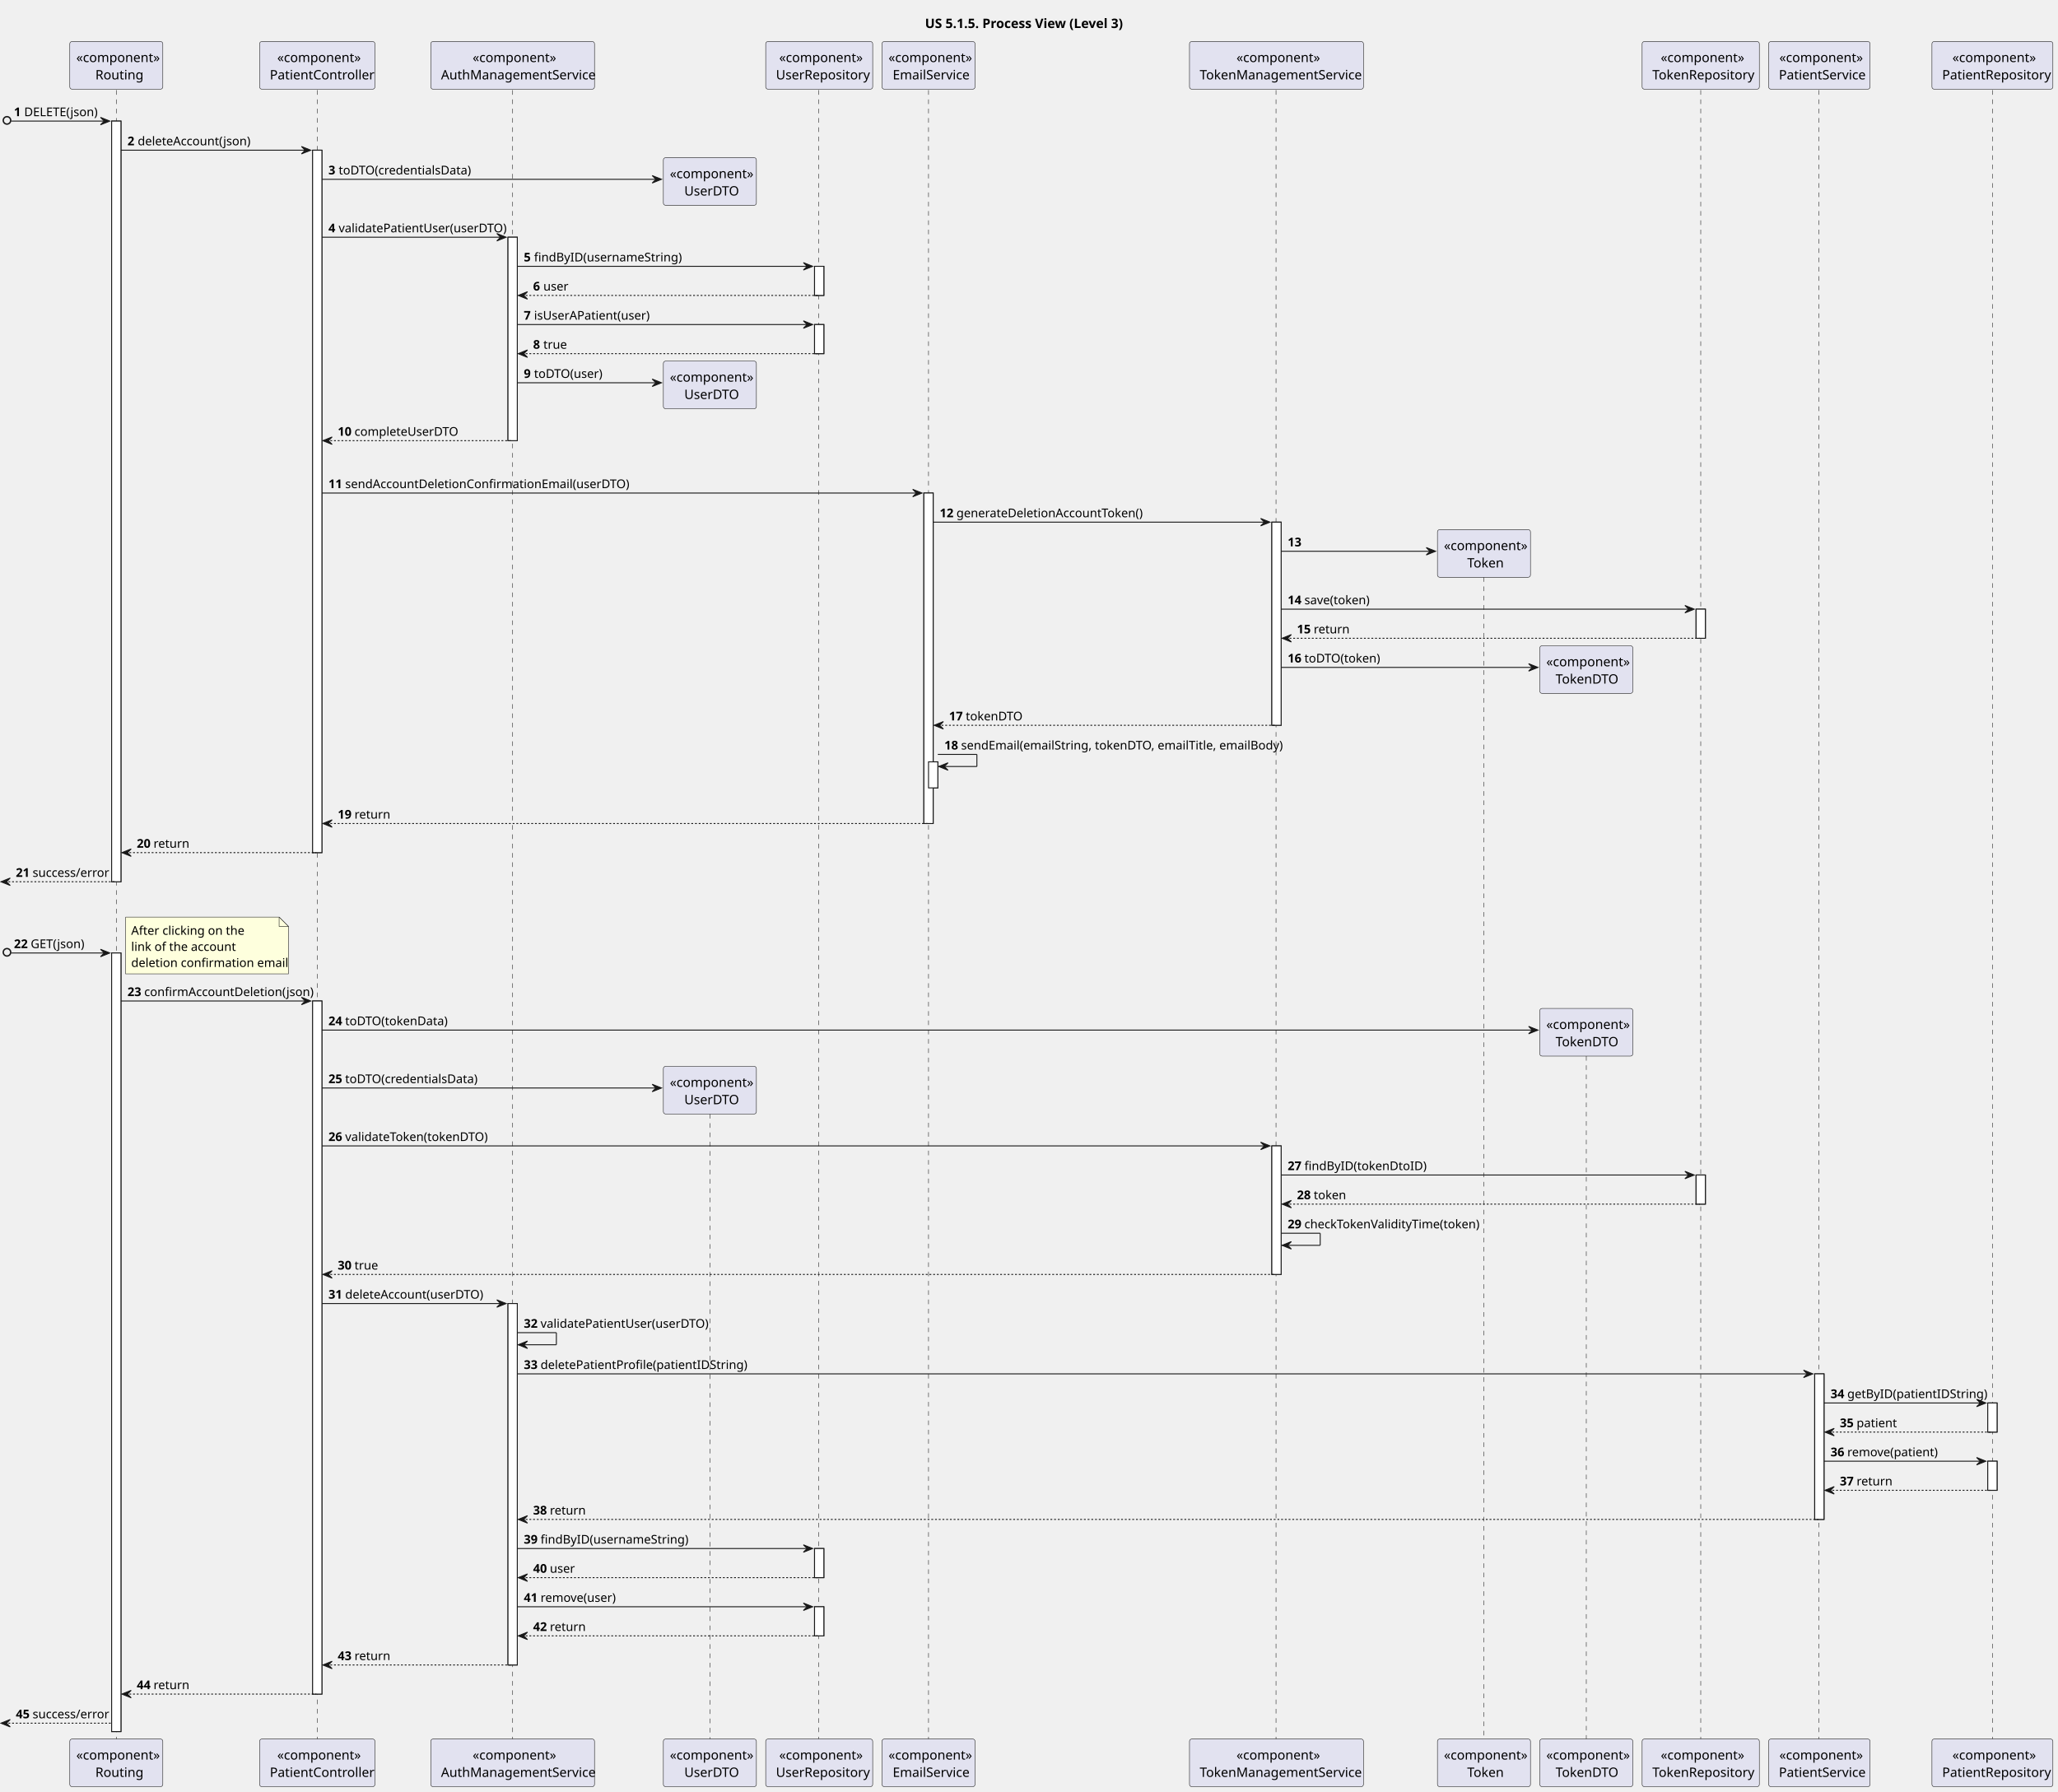
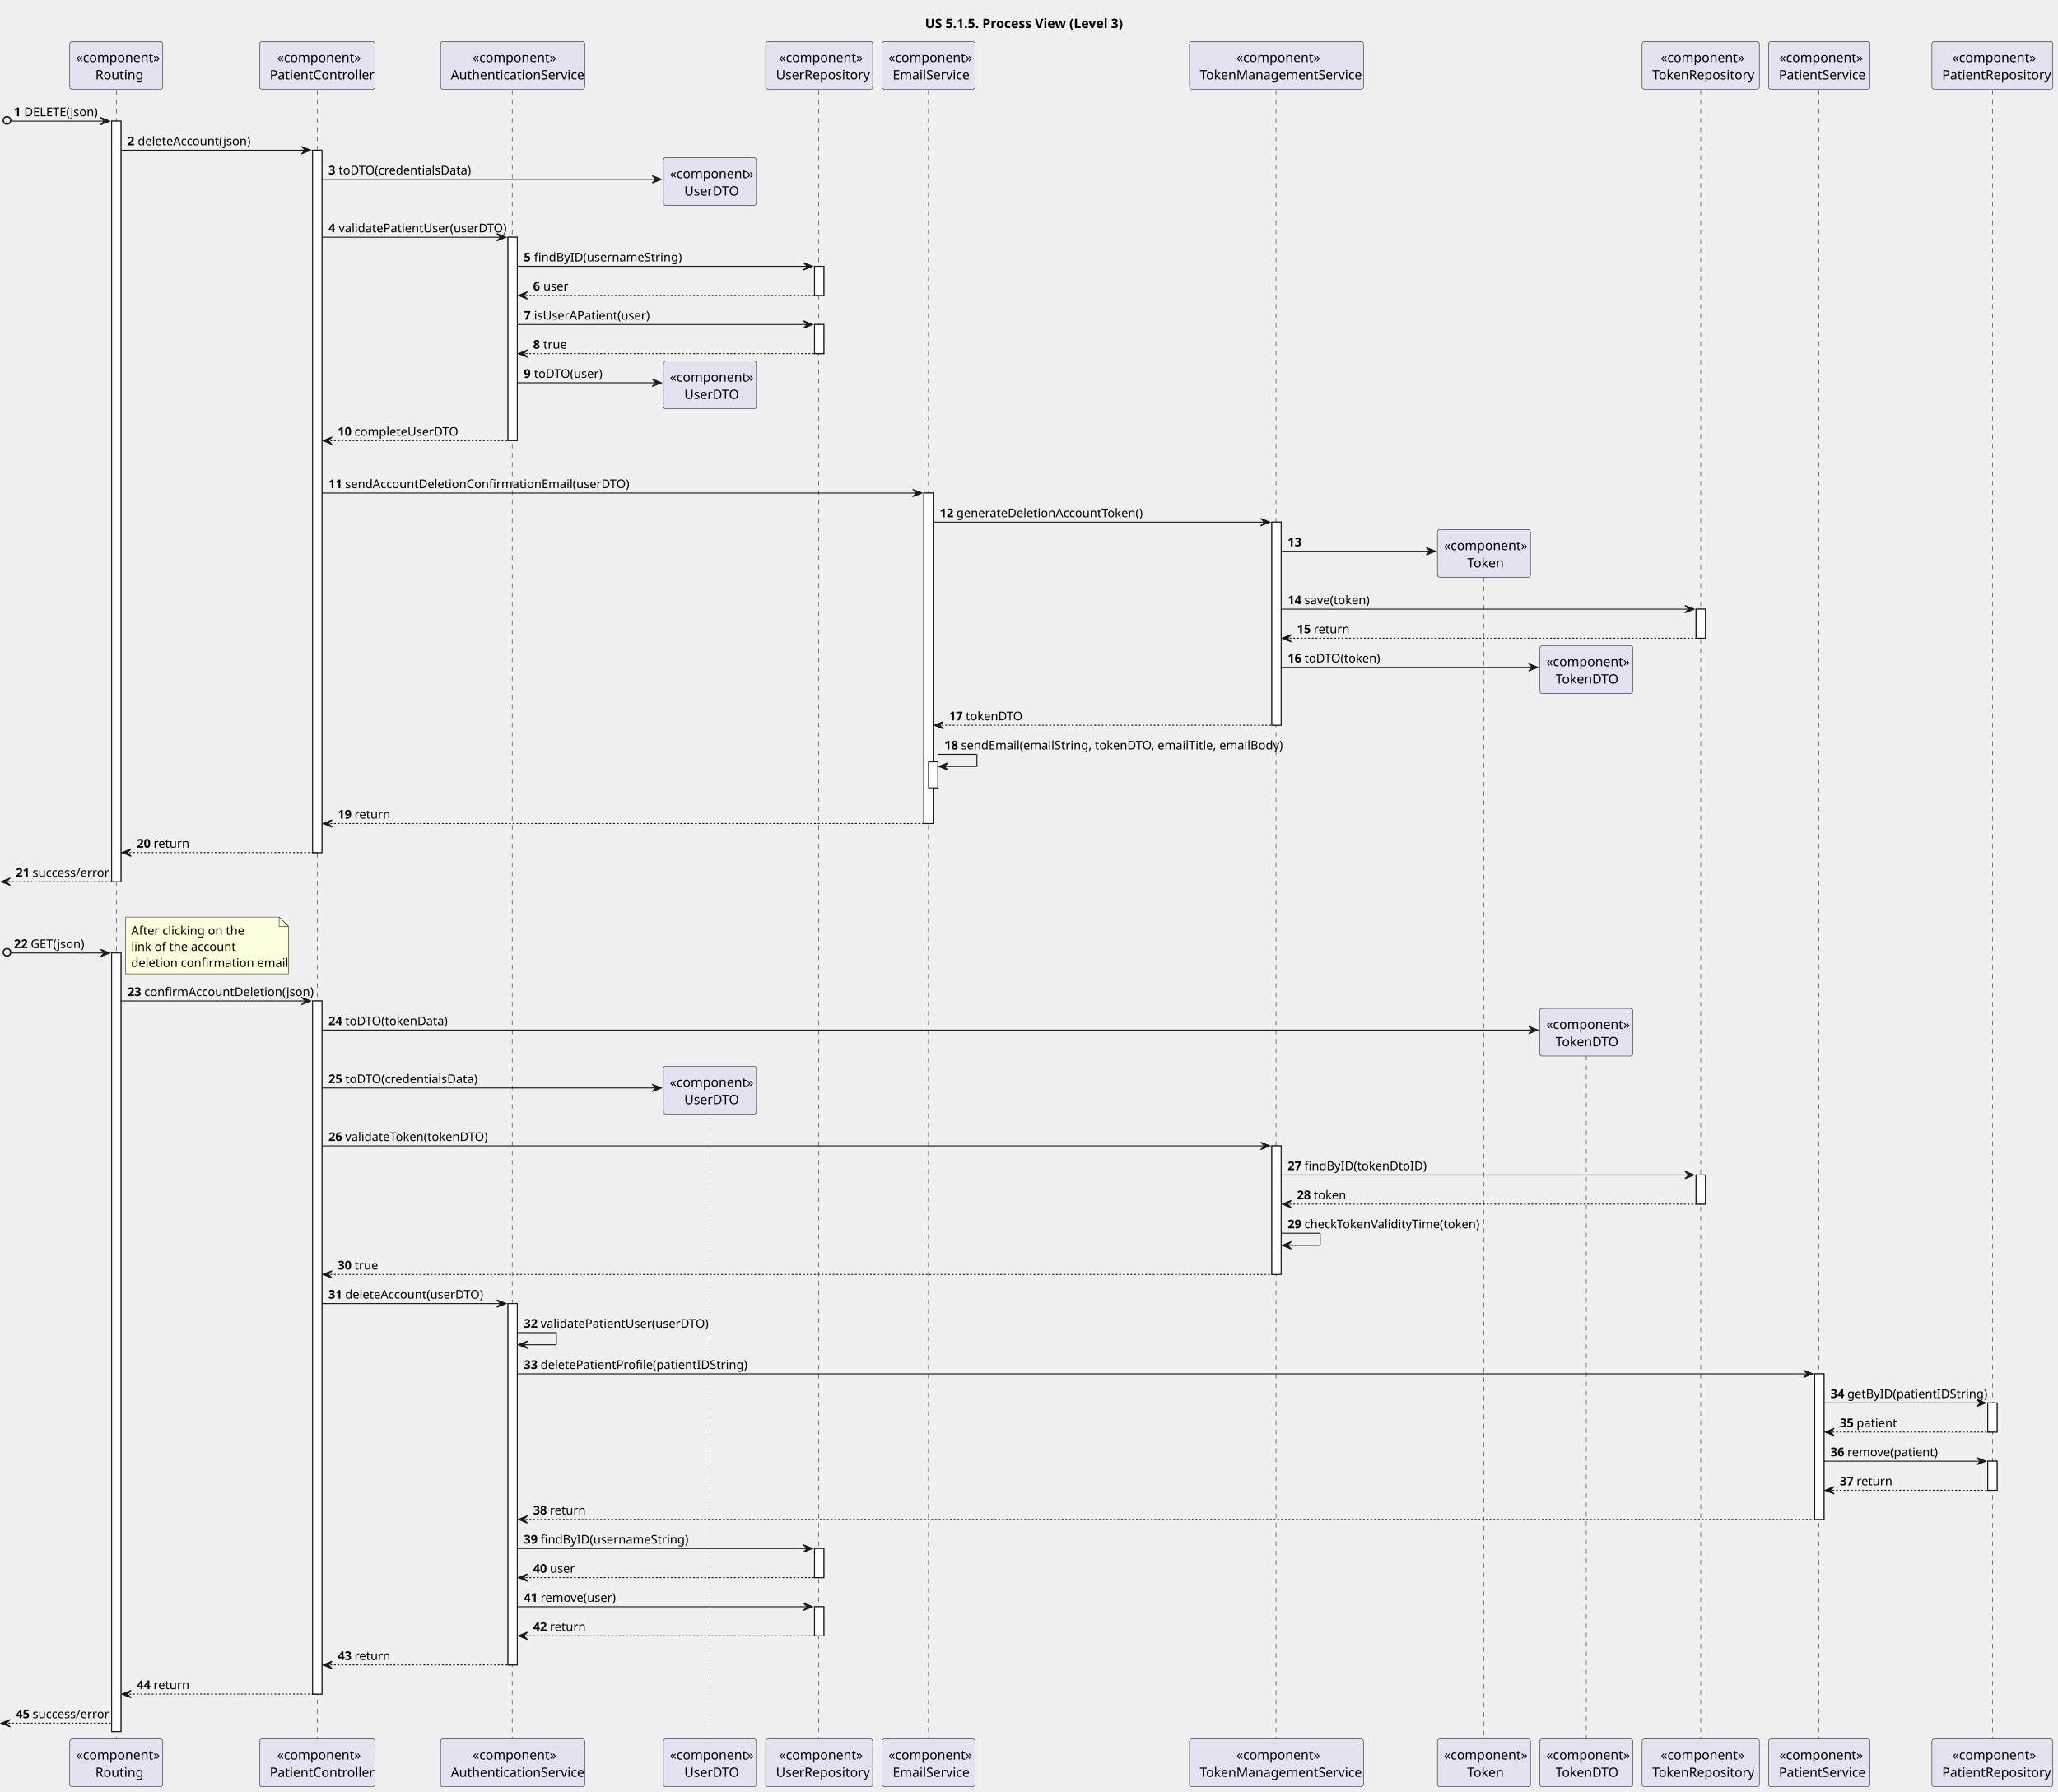
<svg xmlns="http://www.w3.org/2000/svg" contentStyleType="text/css" height="1926px" preserveAspectRatio="none" style="width:2212px;height:1926px;background:#FFFFFF;" version="1.1" viewBox="0 0 2212 1926" width="2212px" zoomAndPan="magnify">
  <defs />
  <g>
    <text fill="#000000" font-family="sans-serif" font-size="14" font-weight="bold" lengthAdjust="spacing" textLength="222" x="994.25" y="30.107">US 5.1.5. Process View (Level 3)</text>
    <rect fill="#FFFFFF" height="817.625" style="stroke:#181818;stroke-width:1.0;" width="10" x="120" y="130.154" />
    <rect fill="#FFFFFF" height="836.887" style="stroke:#181818;stroke-width:1.0;" width="10" x="120" y="1024.361" />
    <rect fill="#FFFFFF" height="755.043" style="stroke:#181818;stroke-width:1.0;" width="10" x="336" y="161.445" />
    <rect fill="#FFFFFF" height="745.014" style="stroke:#181818;stroke-width:1.0;" width="10" x="336" y="1075.943" />
    <rect fill="#FFFFFF" height="218.697" style="stroke:#181818;stroke-width:1.0;" width="10" x="546" y="254.978" />
    <rect fill="#FFFFFF" height="388.492" style="stroke:#181818;stroke-width:1.0;" width="10" x="546" y="1401.174" />
    <rect fill="#FFFFFF" height="31.291" style="stroke:#181818;stroke-width:1.0;" width="10" x="875.5" y="286.269" />
    <rect fill="#FFFFFF" height="31.291" style="stroke:#181818;stroke-width:1.0;" width="10" x="875.5" y="348.852" />
    <rect fill="#FFFFFF" height="31.291" style="stroke:#181818;stroke-width:1.0;" width="10" x="875.5" y="1664.502" />
    <rect fill="#FFFFFF" height="31.291" style="stroke:#181818;stroke-width:1.0;" width="10" x="875.5" y="1727.084" />
    <rect fill="#FFFFFF" height="355.231" style="stroke:#181818;stroke-width:1.0;" width="10" x="993" y="529.967" />
    <rect fill="#FFFFFF" height="28" style="stroke:#181818;stroke-width:1.0;" width="10" x="998" y="818.906" />
    <rect fill="#FFFFFF" height="218.357" style="stroke:#181818;stroke-width:1.0;" width="10" x="1367" y="561.258" />
    <rect fill="#FFFFFF" height="138.164" style="stroke:#181818;stroke-width:1.0;" width="10" x="1367" y="1231.719" />
    <rect fill="#FFFFFF" height="31.291" style="stroke:#181818;stroke-width:1.0;" width="10" x="1823" y="654.791" />
    <rect fill="#FFFFFF" height="31.291" style="stroke:#181818;stroke-width:1.0;" width="10" x="1823" y="1263.01" />
    <rect fill="#FFFFFF" height="156.455" style="stroke:#181818;stroke-width:1.0;" width="10" x="1950.5" y="1476.756" />
    <rect fill="#FFFFFF" height="31.291" style="stroke:#181818;stroke-width:1.0;" width="10" x="2136.5" y="1508.047" />
    <rect fill="#FFFFFF" height="31.291" style="stroke:#181818;stroke-width:1.0;" width="10" x="2136.5" y="1570.629" />
    <line style="stroke:#181818;stroke-width:0.5;stroke-dasharray:5.0,5.0;" x1="125" x2="125" y1="96.863" y2="1870.248" />
    <line style="stroke:#181818;stroke-width:0.5;stroke-dasharray:5.0,5.0;" x1="341" x2="341" y1="96.863" y2="1870.248" />
-     <line style="stroke:#181818;stroke-width:0.5;stroke-dasharray:5.0,5.0;" x1="551" x2="551" y1="96.863" y2="1870.248" />
+     <line style="stroke:#181818;stroke-width:0.5;stroke-dasharray:5.0,5.0;" x1="550.5" x2="550.5" y1="96.863" y2="1870.248" />
    <line style="stroke:#181818;stroke-width:0.5;stroke-dasharray:5.0,5.0;" x1="763" x2="763" y1="1187.307" y2="1870.248" />
    <line style="stroke:#181818;stroke-width:0.5;stroke-dasharray:5.0,5.0;" x1="880" x2="880" y1="96.863" y2="1870.248" />
    <line style="stroke:#181818;stroke-width:0.5;stroke-dasharray:5.0,5.0;" x1="998" x2="998" y1="96.863" y2="1870.248" />
    <line style="stroke:#181818;stroke-width:0.5;stroke-dasharray:5.0,5.0;" x1="1371.5" x2="1371.5" y1="96.863" y2="1870.248" />
    <line style="stroke:#181818;stroke-width:0.5;stroke-dasharray:5.0,5.0;" x1="1595" x2="1595" y1="610.379" y2="1870.248" />
    <line style="stroke:#181818;stroke-width:0.5;stroke-dasharray:5.0,5.0;" x1="1705" x2="1705" y1="1125.064" y2="1870.248" />
    <line style="stroke:#181818;stroke-width:0.5;stroke-dasharray:5.0,5.0;" x1="1828" x2="1828" y1="96.863" y2="1870.248" />
    <line style="stroke:#181818;stroke-width:0.5;stroke-dasharray:5.0,5.0;" x1="1955" x2="1955" y1="96.863" y2="1870.248" />
    <line style="stroke:#181818;stroke-width:0.5;stroke-dasharray:5.0,5.0;" x1="2141.5" x2="2141.5" y1="96.863" y2="1870.248" />
    <rect fill="#E2E2F0" height="51.242" rx="2.5" ry="2.5" style="stroke:#181818;stroke-width:0.5;" width="100" x="75" y="44.621" />
    <text fill="#000000" font-family="sans-serif" font-size="14" lengthAdjust="spacing" textLength="86" x="82" y="66.728">«component»</text>
    <text fill="#000000" font-family="sans-serif" font-size="14" lengthAdjust="spacing" textLength="49" x="102.5" y="85.35">Routing</text>
    <rect fill="#E2E2F0" height="51.242" rx="2.5" ry="2.5" style="stroke:#181818;stroke-width:0.5;" width="100" x="75" y="1869.248" />
    <text fill="#000000" font-family="sans-serif" font-size="14" lengthAdjust="spacing" textLength="86" x="82" y="1891.355">«component»</text>
    <text fill="#000000" font-family="sans-serif" font-size="14" lengthAdjust="spacing" textLength="49" x="102.5" y="1909.977">Routing</text>
    <rect fill="#E2E2F0" height="51.242" rx="2.5" ry="2.5" style="stroke:#181818;stroke-width:0.5;" width="124" x="279" y="44.621" />
    <text fill="#000000" font-family="sans-serif" font-size="14" lengthAdjust="spacing" textLength="86" x="298" y="66.728">«component»</text>
    <text fill="#000000" font-family="sans-serif" font-size="14" lengthAdjust="spacing" textLength="106" x="290" y="85.35">PatientController</text>
    <rect fill="#E2E2F0" height="51.242" rx="2.5" ry="2.5" style="stroke:#181818;stroke-width:0.5;" width="124" x="279" y="1869.248" />
    <text fill="#000000" font-family="sans-serif" font-size="14" lengthAdjust="spacing" textLength="86" x="298" y="1891.355">«component»</text>
    <text fill="#000000" font-family="sans-serif" font-size="14" lengthAdjust="spacing" textLength="106" x="290" y="1909.977">PatientController</text>
-     <rect fill="#E2E2F0" height="51.242" rx="2.5" ry="2.5" style="stroke:#181818;stroke-width:0.5;" width="176" x="463" y="44.621" />
+     <rect fill="#E2E2F0" height="51.242" rx="2.5" ry="2.5" style="stroke:#181818;stroke-width:0.5;" width="155" x="473.5" y="44.621" />
    <text fill="#000000" font-family="sans-serif" font-size="14" lengthAdjust="spacing" textLength="86" x="508" y="66.728">«component»</text>
-     <text fill="#000000" font-family="sans-serif" font-size="14" lengthAdjust="spacing" textLength="158" x="474" y="85.35">AuthManagementService</text>
-     <rect fill="#E2E2F0" height="51.242" rx="2.5" ry="2.5" style="stroke:#181818;stroke-width:0.5;" width="176" x="463" y="1869.248" />
+     <text fill="#000000" font-family="sans-serif" font-size="14" lengthAdjust="spacing" textLength="137" x="484.5" y="85.35">AuthenticationService</text>
+     <rect fill="#E2E2F0" height="51.242" rx="2.5" ry="2.5" style="stroke:#181818;stroke-width:0.5;" width="155" x="473.5" y="1869.248" />
    <text fill="#000000" font-family="sans-serif" font-size="14" lengthAdjust="spacing" textLength="86" x="508" y="1891.355">«component»</text>
-     <text fill="#000000" font-family="sans-serif" font-size="14" lengthAdjust="spacing" textLength="158" x="474" y="1909.977">AuthManagementService</text>
+     <text fill="#000000" font-family="sans-serif" font-size="14" lengthAdjust="spacing" textLength="137" x="484.5" y="1909.977">AuthenticationService</text>
    <rect fill="#E2E2F0" height="51.242" rx="2.5" ry="2.5" style="stroke:#181818;stroke-width:0.5;" width="100" x="713" y="1869.248" />
    <text fill="#000000" font-family="sans-serif" font-size="14" lengthAdjust="spacing" textLength="86" x="720" y="1891.355">«component»</text>
    <text fill="#000000" font-family="sans-serif" font-size="14" lengthAdjust="spacing" textLength="59" x="735.5" y="1909.977">UserDTO</text>
    <rect fill="#E2E2F0" height="51.242" rx="2.5" ry="2.5" style="stroke:#181818;stroke-width:0.5;" width="115" x="823" y="44.621" />
    <text fill="#000000" font-family="sans-serif" font-size="14" lengthAdjust="spacing" textLength="86" x="837.5" y="66.728">«component»</text>
    <text fill="#000000" font-family="sans-serif" font-size="14" lengthAdjust="spacing" textLength="97" x="834" y="85.35">UserRepository</text>
    <rect fill="#E2E2F0" height="51.242" rx="2.5" ry="2.5" style="stroke:#181818;stroke-width:0.5;" width="115" x="823" y="1869.248" />
    <text fill="#000000" font-family="sans-serif" font-size="14" lengthAdjust="spacing" textLength="86" x="837.5" y="1891.355">«component»</text>
    <text fill="#000000" font-family="sans-serif" font-size="14" lengthAdjust="spacing" textLength="97" x="834" y="1909.977">UserRepository</text>
    <rect fill="#E2E2F0" height="51.242" rx="2.5" ry="2.5" style="stroke:#181818;stroke-width:0.5;" width="100" x="948" y="44.621" />
    <text fill="#000000" font-family="sans-serif" font-size="14" lengthAdjust="spacing" textLength="86" x="955" y="66.728">«component»</text>
    <text fill="#000000" font-family="sans-serif" font-size="14" lengthAdjust="spacing" textLength="81" x="959.5" y="85.35">EmailService</text>
    <rect fill="#E2E2F0" height="51.242" rx="2.5" ry="2.5" style="stroke:#181818;stroke-width:0.5;" width="100" x="948" y="1869.248" />
    <text fill="#000000" font-family="sans-serif" font-size="14" lengthAdjust="spacing" textLength="86" x="955" y="1891.355">«component»</text>
    <text fill="#000000" font-family="sans-serif" font-size="14" lengthAdjust="spacing" textLength="81" x="959.5" y="1909.977">EmailService</text>
    <rect fill="#E2E2F0" height="51.242" rx="2.5" ry="2.5" style="stroke:#181818;stroke-width:0.5;" width="187" x="1278.5" y="44.621" />
    <text fill="#000000" font-family="sans-serif" font-size="14" lengthAdjust="spacing" textLength="86" x="1329" y="66.728">«component»</text>
    <text fill="#000000" font-family="sans-serif" font-size="14" lengthAdjust="spacing" textLength="169" x="1289.5" y="85.35">TokenManagementService</text>
    <rect fill="#E2E2F0" height="51.242" rx="2.5" ry="2.5" style="stroke:#181818;stroke-width:0.5;" width="187" x="1278.5" y="1869.248" />
    <text fill="#000000" font-family="sans-serif" font-size="14" lengthAdjust="spacing" textLength="86" x="1329" y="1891.355">«component»</text>
    <text fill="#000000" font-family="sans-serif" font-size="14" lengthAdjust="spacing" textLength="169" x="1289.5" y="1909.977">TokenManagementService</text>
    <rect fill="#E2E2F0" height="51.242" rx="2.5" ry="2.5" style="stroke:#181818;stroke-width:0.5;" width="100" x="1545" y="1869.248" />
    <text fill="#000000" font-family="sans-serif" font-size="14" lengthAdjust="spacing" textLength="86" x="1552" y="1891.355">«component»</text>
    <text fill="#000000" font-family="sans-serif" font-size="14" lengthAdjust="spacing" textLength="40" x="1577" y="1909.977">Token</text>
    <rect fill="#E2E2F0" height="51.242" rx="2.5" ry="2.5" style="stroke:#181818;stroke-width:0.5;" width="100" x="1655" y="1869.248" />
    <text fill="#000000" font-family="sans-serif" font-size="14" lengthAdjust="spacing" textLength="86" x="1662" y="1891.355">«component»</text>
    <text fill="#000000" font-family="sans-serif" font-size="14" lengthAdjust="spacing" textLength="70" x="1672" y="1909.977">TokenDTO</text>
    <rect fill="#E2E2F0" height="51.242" rx="2.5" ry="2.5" style="stroke:#181818;stroke-width:0.5;" width="126" x="1765" y="44.621" />
    <text fill="#000000" font-family="sans-serif" font-size="14" lengthAdjust="spacing" textLength="86" x="1785" y="66.728">«component»</text>
    <text fill="#000000" font-family="sans-serif" font-size="14" lengthAdjust="spacing" textLength="108" x="1776" y="85.35">TokenRepository</text>
    <rect fill="#E2E2F0" height="51.242" rx="2.5" ry="2.5" style="stroke:#181818;stroke-width:0.5;" width="126" x="1765" y="1869.248" />
    <text fill="#000000" font-family="sans-serif" font-size="14" lengthAdjust="spacing" textLength="86" x="1785" y="1891.355">«component»</text>
    <text fill="#000000" font-family="sans-serif" font-size="14" lengthAdjust="spacing" textLength="108" x="1776" y="1909.977">TokenRepository</text>
    <rect fill="#E2E2F0" height="51.242" rx="2.5" ry="2.5" style="stroke:#181818;stroke-width:0.5;" width="109" x="1901" y="44.621" />
    <text fill="#000000" font-family="sans-serif" font-size="14" lengthAdjust="spacing" textLength="86" x="1912.5" y="66.728">«component»</text>
    <text fill="#000000" font-family="sans-serif" font-size="14" lengthAdjust="spacing" textLength="91" x="1912" y="85.35">PatientService</text>
    <rect fill="#E2E2F0" height="51.242" rx="2.5" ry="2.5" style="stroke:#181818;stroke-width:0.5;" width="109" x="1901" y="1869.248" />
    <text fill="#000000" font-family="sans-serif" font-size="14" lengthAdjust="spacing" textLength="86" x="1912.5" y="1891.355">«component»</text>
    <text fill="#000000" font-family="sans-serif" font-size="14" lengthAdjust="spacing" textLength="91" x="1912" y="1909.977">PatientService</text>
    <rect fill="#E2E2F0" height="51.242" rx="2.5" ry="2.5" style="stroke:#181818;stroke-width:0.5;" width="130" x="2076.5" y="44.621" />
    <text fill="#000000" font-family="sans-serif" font-size="14" lengthAdjust="spacing" textLength="86" x="2098.5" y="66.728">«component»</text>
    <text fill="#000000" font-family="sans-serif" font-size="14" lengthAdjust="spacing" textLength="112" x="2087.5" y="85.35">PatientRepository</text>
    <rect fill="#E2E2F0" height="51.242" rx="2.5" ry="2.5" style="stroke:#181818;stroke-width:0.5;" width="130" x="2076.5" y="1869.248" />
    <text fill="#000000" font-family="sans-serif" font-size="14" lengthAdjust="spacing" textLength="86" x="2098.5" y="1891.355">«component»</text>
    <text fill="#000000" font-family="sans-serif" font-size="14" lengthAdjust="spacing" textLength="112" x="2087.5" y="1909.977">PatientRepository</text>
    <rect fill="#FFFFFF" height="817.625" style="stroke:#181818;stroke-width:1.0;" width="10" x="120" y="130.154" />
    <rect fill="#FFFFFF" height="836.887" style="stroke:#181818;stroke-width:1.0;" width="10" x="120" y="1024.361" />
    <rect fill="#FFFFFF" height="755.043" style="stroke:#181818;stroke-width:1.0;" width="10" x="336" y="161.445" />
    <rect fill="#FFFFFF" height="745.014" style="stroke:#181818;stroke-width:1.0;" width="10" x="336" y="1075.943" />
    <rect fill="#FFFFFF" height="218.697" style="stroke:#181818;stroke-width:1.0;" width="10" x="546" y="254.978" />
    <rect fill="#FFFFFF" height="388.492" style="stroke:#181818;stroke-width:1.0;" width="10" x="546" y="1401.174" />
    <rect fill="#FFFFFF" height="31.291" style="stroke:#181818;stroke-width:1.0;" width="10" x="875.5" y="286.269" />
    <rect fill="#FFFFFF" height="31.291" style="stroke:#181818;stroke-width:1.0;" width="10" x="875.5" y="348.852" />
    <rect fill="#FFFFFF" height="31.291" style="stroke:#181818;stroke-width:1.0;" width="10" x="875.5" y="1664.502" />
    <rect fill="#FFFFFF" height="31.291" style="stroke:#181818;stroke-width:1.0;" width="10" x="875.5" y="1727.084" />
    <rect fill="#FFFFFF" height="355.231" style="stroke:#181818;stroke-width:1.0;" width="10" x="993" y="529.967" />
    <rect fill="#FFFFFF" height="28" style="stroke:#181818;stroke-width:1.0;" width="10" x="998" y="818.906" />
    <rect fill="#FFFFFF" height="218.357" style="stroke:#181818;stroke-width:1.0;" width="10" x="1367" y="561.258" />
    <rect fill="#FFFFFF" height="138.164" style="stroke:#181818;stroke-width:1.0;" width="10" x="1367" y="1231.719" />
    <rect fill="#FFFFFF" height="31.291" style="stroke:#181818;stroke-width:1.0;" width="10" x="1823" y="654.791" />
    <rect fill="#FFFFFF" height="31.291" style="stroke:#181818;stroke-width:1.0;" width="10" x="1823" y="1263.01" />
    <rect fill="#FFFFFF" height="156.455" style="stroke:#181818;stroke-width:1.0;" width="10" x="1950.5" y="1476.756" />
    <rect fill="#FFFFFF" height="31.291" style="stroke:#181818;stroke-width:1.0;" width="10" x="2136.5" y="1508.047" />
    <rect fill="#FFFFFF" height="31.291" style="stroke:#181818;stroke-width:1.0;" width="10" x="2136.5" y="1570.629" />
    <ellipse cx="7.5" cy="129.404" fill="none" rx="4" ry="4" style="stroke:#181818;stroke-width:1.5;" />
    <polygon fill="#181818" points="108,126.154,118,130.154,108,134.154,112,130.154" style="stroke:#181818;stroke-width:1.0;" />
    <line style="stroke:#181818;stroke-width:1.0;" x1="12" x2="114" y1="130.154" y2="130.154" />
    <text fill="#000000" font-family="sans-serif" font-size="13" font-weight="bold" lengthAdjust="spacing" textLength="7" x="15" y="124.892">1</text>
    <text fill="#000000" font-family="sans-serif" font-size="13" lengthAdjust="spacing" textLength="82" x="26" y="124.892">DELETE(json)</text>
    <polygon fill="#181818" points="324,157.445,334,161.445,324,165.445,328,161.445" style="stroke:#181818;stroke-width:1.0;" />
    <line style="stroke:#181818;stroke-width:1.0;" x1="130" x2="330" y1="161.445" y2="161.445" />
    <text fill="#000000" font-family="sans-serif" font-size="13" font-weight="bold" lengthAdjust="spacing" textLength="7" x="137" y="156.183">2</text>
    <text fill="#000000" font-family="sans-serif" font-size="13" lengthAdjust="spacing" textLength="115" x="148" y="156.183">deleteAccount(json)</text>
    <polygon fill="#181818" points="701,188.736,711,192.736,701,196.736,705,192.736" style="stroke:#181818;stroke-width:1.0;" />
    <line style="stroke:#181818;stroke-width:1.0;" x1="346" x2="707" y1="192.736" y2="192.736" />
    <text fill="#000000" font-family="sans-serif" font-size="13" font-weight="bold" lengthAdjust="spacing" textLength="7" x="353" y="187.474">3</text>
    <text fill="#000000" font-family="sans-serif" font-size="13" lengthAdjust="spacing" textLength="135" x="364" y="187.474">toDTO(credentialsData)</text>
    <rect fill="#E2E2F0" height="51.242" rx="2.5" ry="2.5" style="stroke:#181818;stroke-width:0.5;" width="100" x="713" y="169.445" />
    <text fill="#000000" font-family="sans-serif" font-size="14" lengthAdjust="spacing" textLength="86" x="720" y="191.553">«component»</text>
    <text fill="#000000" font-family="sans-serif" font-size="14" lengthAdjust="spacing" textLength="59" x="735.5" y="210.174">UserDTO</text>
    <polygon fill="#181818" points="534,250.978,544,254.978,534,258.978,538,254.978" style="stroke:#181818;stroke-width:1.0;" />
    <line style="stroke:#181818;stroke-width:1.0;" x1="346" x2="540" y1="254.978" y2="254.978" />
    <text fill="#000000" font-family="sans-serif" font-size="13" font-weight="bold" lengthAdjust="spacing" textLength="7" x="353" y="249.716">4</text>
    <text fill="#000000" font-family="sans-serif" font-size="13" lengthAdjust="spacing" textLength="170" x="364" y="249.716">validatePatientUser(userDTO)</text>
    <polygon fill="#181818" points="863.5,282.269,873.5,286.269,863.5,290.269,867.5,286.269" style="stroke:#181818;stroke-width:1.0;" />
    <line style="stroke:#181818;stroke-width:1.0;" x1="556" x2="869.5" y1="286.269" y2="286.269" />
    <text fill="#000000" font-family="sans-serif" font-size="13" font-weight="bold" lengthAdjust="spacing" textLength="7" x="563" y="281.007">5</text>
    <text fill="#000000" font-family="sans-serif" font-size="13" lengthAdjust="spacing" textLength="147" x="574" y="281.007">findByID(usernameString)</text>
    <polygon fill="#181818" points="567,313.56,557,317.56,567,321.56,563,317.56" style="stroke:#181818;stroke-width:1.0;" />
    <line style="stroke:#181818;stroke-width:1.0;stroke-dasharray:2.0,2.0;" x1="561" x2="879.5" y1="317.56" y2="317.56" />
    <text fill="#000000" font-family="sans-serif" font-size="13" font-weight="bold" lengthAdjust="spacing" textLength="7" x="573" y="312.298">6</text>
    <text fill="#000000" font-family="sans-serif" font-size="13" lengthAdjust="spacing" textLength="25" x="584" y="312.298">user</text>
    <polygon fill="#181818" points="863.5,344.852,873.5,348.852,863.5,352.852,867.5,348.852" style="stroke:#181818;stroke-width:1.0;" />
    <line style="stroke:#181818;stroke-width:1.0;" x1="556" x2="869.5" y1="348.852" y2="348.852" />
    <text fill="#000000" font-family="sans-serif" font-size="13" font-weight="bold" lengthAdjust="spacing" textLength="7" x="563" y="343.589">7</text>
    <text fill="#000000" font-family="sans-serif" font-size="13" lengthAdjust="spacing" textLength="120" x="574" y="343.589">isUserAPatient(user)</text>
    <polygon fill="#181818" points="567,376.143,557,380.143,567,384.143,563,380.143" style="stroke:#181818;stroke-width:1.0;" />
    <line style="stroke:#181818;stroke-width:1.0;stroke-dasharray:2.0,2.0;" x1="561" x2="879.5" y1="380.143" y2="380.143" />
    <text fill="#000000" font-family="sans-serif" font-size="13" font-weight="bold" lengthAdjust="spacing" textLength="7" x="573" y="374.88">8</text>
    <text fill="#000000" font-family="sans-serif" font-size="13" lengthAdjust="spacing" textLength="22" x="584" y="374.88">true</text>
    <polygon fill="#181818" points="701,407.434,711,411.434,701,415.434,705,411.434" style="stroke:#181818;stroke-width:1.0;" />
    <line style="stroke:#181818;stroke-width:1.0;" x1="556" x2="707" y1="411.434" y2="411.434" />
    <text fill="#000000" font-family="sans-serif" font-size="13" font-weight="bold" lengthAdjust="spacing" textLength="7" x="563" y="406.171">9</text>
    <text fill="#000000" font-family="sans-serif" font-size="13" lengthAdjust="spacing" textLength="70" x="574" y="406.171">toDTO(user)</text>
    <rect fill="#E2E2F0" height="51.242" rx="2.5" ry="2.5" style="stroke:#181818;stroke-width:0.5;" width="100" x="713" y="388.143" />
    <text fill="#000000" font-family="sans-serif" font-size="14" lengthAdjust="spacing" textLength="86" x="720" y="410.25">«component»</text>
    <text fill="#000000" font-family="sans-serif" font-size="14" lengthAdjust="spacing" textLength="59" x="735.5" y="428.871">UserDTO</text>
    <polygon fill="#181818" points="357,469.676,347,473.676,357,477.676,353,473.676" style="stroke:#181818;stroke-width:1.0;" />
    <line style="stroke:#181818;stroke-width:1.0;stroke-dasharray:2.0,2.0;" x1="351" x2="550" y1="473.676" y2="473.676" />
    <text fill="#000000" font-family="sans-serif" font-size="13" font-weight="bold" lengthAdjust="spacing" textLength="14" x="363" y="468.413">10</text>
    <text fill="#000000" font-family="sans-serif" font-size="13" lengthAdjust="spacing" textLength="106" x="381" y="468.413">completeUserDTO</text>
    <polygon fill="#181818" points="981,525.967,991,529.967,981,533.967,985,529.967" style="stroke:#181818;stroke-width:1.0;" />
    <line style="stroke:#181818;stroke-width:1.0;" x1="346" x2="987" y1="529.967" y2="529.967" />
    <text fill="#000000" font-family="sans-serif" font-size="13" font-weight="bold" lengthAdjust="spacing" textLength="14" x="353" y="524.704">11</text>
    <text fill="#000000" font-family="sans-serif" font-size="13" lengthAdjust="spacing" textLength="287" x="371" y="524.704">sendAccountDeletionConfirmationEmail(userDTO)</text>
    <polygon fill="#181818" points="1355,557.258,1365,561.258,1355,565.258,1359,561.258" style="stroke:#181818;stroke-width:1.0;" />
    <line style="stroke:#181818;stroke-width:1.0;" x1="1003" x2="1361" y1="561.258" y2="561.258" />
    <text fill="#000000" font-family="sans-serif" font-size="13" font-weight="bold" lengthAdjust="spacing" textLength="14" x="1010" y="555.995">12</text>
    <text fill="#000000" font-family="sans-serif" font-size="13" lengthAdjust="spacing" textLength="188" x="1028" y="555.995">generateDeletionAccountToken()</text>
    <polygon fill="#181818" points="1533,588.549,1543,592.549,1533,596.549,1537,592.549" style="stroke:#181818;stroke-width:1.0;" />
    <line style="stroke:#181818;stroke-width:1.0;" x1="1377" x2="1539" y1="592.549" y2="592.549" />
    <text fill="#000000" font-family="sans-serif" font-size="13" font-weight="bold" lengthAdjust="spacing" textLength="14" x="1384" y="587.286">13</text>
    <text fill="#000000" font-family="sans-serif" font-size="13" lengthAdjust="spacing" textLength="4" x="1402" y="587.286"> </text>
    <rect fill="#E2E2F0" height="51.242" rx="2.5" ry="2.5" style="stroke:#181818;stroke-width:0.5;" width="100" x="1545" y="569.258" />
    <text fill="#000000" font-family="sans-serif" font-size="14" lengthAdjust="spacing" textLength="86" x="1552" y="591.365">«component»</text>
    <text fill="#000000" font-family="sans-serif" font-size="14" lengthAdjust="spacing" textLength="40" x="1577" y="609.986">Token</text>
    <polygon fill="#181818" points="1811,650.791,1821,654.791,1811,658.791,1815,654.791" style="stroke:#181818;stroke-width:1.0;" />
    <line style="stroke:#181818;stroke-width:1.0;" x1="1377" x2="1817" y1="654.791" y2="654.791" />
    <text fill="#000000" font-family="sans-serif" font-size="13" font-weight="bold" lengthAdjust="spacing" textLength="14" x="1384" y="649.528">14</text>
    <text fill="#000000" font-family="sans-serif" font-size="13" lengthAdjust="spacing" textLength="66" x="1402" y="649.528">save(token)</text>
    <polygon fill="#181818" points="1388,682.082,1378,686.082,1388,690.082,1384,686.082" style="stroke:#181818;stroke-width:1.0;" />
    <line style="stroke:#181818;stroke-width:1.0;stroke-dasharray:2.0,2.0;" x1="1382" x2="1827" y1="686.082" y2="686.082" />
    <text fill="#000000" font-family="sans-serif" font-size="13" font-weight="bold" lengthAdjust="spacing" textLength="14" x="1394" y="680.819">15</text>
    <text fill="#000000" font-family="sans-serif" font-size="13" lengthAdjust="spacing" textLength="33" x="1412" y="680.819">return</text>
    <polygon fill="#181818" points="1643,713.373,1653,717.373,1643,721.373,1647,717.373" style="stroke:#181818;stroke-width:1.0;" />
    <line style="stroke:#181818;stroke-width:1.0;" x1="1377" x2="1649" y1="717.373" y2="717.373" />
    <text fill="#000000" font-family="sans-serif" font-size="13" font-weight="bold" lengthAdjust="spacing" textLength="14" x="1384" y="712.11">16</text>
    <text fill="#000000" font-family="sans-serif" font-size="13" lengthAdjust="spacing" textLength="77" x="1402" y="712.11">toDTO(token)</text>
    <rect fill="#E2E2F0" height="51.242" rx="2.5" ry="2.5" style="stroke:#181818;stroke-width:0.5;" width="100" x="1655" y="694.082" />
    <text fill="#000000" font-family="sans-serif" font-size="14" lengthAdjust="spacing" textLength="86" x="1662" y="716.189">«component»</text>
    <text fill="#000000" font-family="sans-serif" font-size="14" lengthAdjust="spacing" textLength="70" x="1672" y="734.811">TokenDTO</text>
    <polygon fill="#181818" points="1014,775.615,1004,779.615,1014,783.615,1010,779.615" style="stroke:#181818;stroke-width:1.0;" />
    <line style="stroke:#181818;stroke-width:1.0;stroke-dasharray:2.0,2.0;" x1="1008" x2="1371" y1="779.615" y2="779.615" />
    <text fill="#000000" font-family="sans-serif" font-size="13" font-weight="bold" lengthAdjust="spacing" textLength="14" x="1020" y="774.352">17</text>
    <text fill="#000000" font-family="sans-serif" font-size="13" lengthAdjust="spacing" textLength="58" x="1038" y="774.352">tokenDTO</text>
    <line style="stroke:#181818;stroke-width:1.0;" x1="1008" x2="1050" y1="810.906" y2="810.906" />
    <line style="stroke:#181818;stroke-width:1.0;" x1="1050" x2="1050" y1="810.906" y2="823.906" />
    <line style="stroke:#181818;stroke-width:1.0;" x1="1009" x2="1050" y1="823.906" y2="823.906" />
    <polygon fill="#181818" points="1019,819.906,1009,823.906,1019,827.906,1015,823.906" style="stroke:#181818;stroke-width:1.0;" />
    <text fill="#000000" font-family="sans-serif" font-size="13" font-weight="bold" lengthAdjust="spacing" textLength="14" x="1015" y="805.644">18</text>
    <text fill="#000000" font-family="sans-serif" font-size="13" lengthAdjust="spacing" textLength="332" x="1033" y="805.644">sendEmail(emailString, tokenDTO, emailTitle, emailBody)</text>
    <polygon fill="#181818" points="357,881.197,347,885.197,357,889.197,353,885.197" style="stroke:#181818;stroke-width:1.0;" />
    <line style="stroke:#181818;stroke-width:1.0;stroke-dasharray:2.0,2.0;" x1="351" x2="997" y1="885.197" y2="885.197" />
    <text fill="#000000" font-family="sans-serif" font-size="13" font-weight="bold" lengthAdjust="spacing" textLength="14" x="363" y="879.935">19</text>
    <text fill="#000000" font-family="sans-serif" font-size="13" lengthAdjust="spacing" textLength="33" x="381" y="879.935">return</text>
    <polygon fill="#181818" points="141,912.488,131,916.488,141,920.488,137,916.488" style="stroke:#181818;stroke-width:1.0;" />
    <line style="stroke:#181818;stroke-width:1.0;stroke-dasharray:2.0,2.0;" x1="135" x2="340" y1="916.488" y2="916.488" />
    <text fill="#000000" font-family="sans-serif" font-size="13" font-weight="bold" lengthAdjust="spacing" textLength="14" x="147" y="911.226">20</text>
    <text fill="#000000" font-family="sans-serif" font-size="13" lengthAdjust="spacing" textLength="33" x="165" y="911.226">return</text>
    <polygon fill="#181818" points="11,943.779,1,947.779,11,951.779,7,947.779" style="stroke:#181818;stroke-width:1.0;" />
    <line style="stroke:#181818;stroke-width:1.0;stroke-dasharray:2.0,2.0;" x1="5" x2="124" y1="947.779" y2="947.779" />
    <text fill="#000000" font-family="sans-serif" font-size="13" font-weight="bold" lengthAdjust="spacing" textLength="14" x="17" y="942.517">21</text>
    <text fill="#000000" font-family="sans-serif" font-size="13" lengthAdjust="spacing" textLength="79" x="35" y="942.517">success/error</text>
    <ellipse cx="7.5" cy="1023.611" fill="none" rx="4" ry="4" style="stroke:#181818;stroke-width:1.5;" />
    <polygon fill="#181818" points="108,1020.361,118,1024.361,108,1028.361,112,1024.361" style="stroke:#181818;stroke-width:1.0;" />
    <line style="stroke:#181818;stroke-width:1.0;" x1="12" x2="114" y1="1024.361" y2="1024.361" />
    <text fill="#000000" font-family="sans-serif" font-size="13" font-weight="bold" lengthAdjust="spacing" textLength="14" x="15" y="1019.099">22</text>
    <text fill="#000000" font-family="sans-serif" font-size="13" lengthAdjust="spacing" textLength="58" x="33" y="1019.099">GET(json)</text>
    <path d="M135,985.779 L135,1046.779 L310,1046.779 L310,995.779 L300,985.779 L135,985.779 " fill="#FEFFDD" style="stroke:#181818;stroke-width:0.5;" />
    <path d="M300,985.779 L300,995.779 L310,995.779 L300,985.779 " fill="#FEFFDD" style="stroke:#181818;stroke-width:0.5;" />
    <text fill="#000000" font-family="sans-serif" font-size="13" lengthAdjust="spacing" textLength="115" x="141" y="1004.808">After clicking on the</text>
    <text fill="#000000" font-family="sans-serif" font-size="13" lengthAdjust="spacing" textLength="106" x="141" y="1022.099">link of the account</text>
    <text fill="#000000" font-family="sans-serif" font-size="13" lengthAdjust="spacing" textLength="154" x="141" y="1039.39">deletion confirmation email</text>
    <polygon fill="#181818" points="324,1071.943,334,1075.943,324,1079.943,328,1075.943" style="stroke:#181818;stroke-width:1.0;" />
    <line style="stroke:#181818;stroke-width:1.0;" x1="130" x2="330" y1="1075.943" y2="1075.943" />
    <text fill="#000000" font-family="sans-serif" font-size="13" font-weight="bold" lengthAdjust="spacing" textLength="14" x="137" y="1070.681">23</text>
    <text fill="#000000" font-family="sans-serif" font-size="13" lengthAdjust="spacing" textLength="169" x="155" y="1070.681">confirmAccountDeletion(json)</text>
    <polygon fill="#181818" points="1643,1103.234,1653,1107.234,1643,1111.234,1647,1107.234" style="stroke:#181818;stroke-width:1.0;" />
    <line style="stroke:#181818;stroke-width:1.0;" x1="346" x2="1649" y1="1107.234" y2="1107.234" />
    <text fill="#000000" font-family="sans-serif" font-size="13" font-weight="bold" lengthAdjust="spacing" textLength="14" x="353" y="1101.972">24</text>
    <text fill="#000000" font-family="sans-serif" font-size="13" lengthAdjust="spacing" textLength="104" x="371" y="1101.972">toDTO(tokenData)</text>
    <rect fill="#E2E2F0" height="51.242" rx="2.5" ry="2.5" style="stroke:#181818;stroke-width:0.5;" width="100" x="1655" y="1083.943" />
    <text fill="#000000" font-family="sans-serif" font-size="14" lengthAdjust="spacing" textLength="86" x="1662" y="1106.051">«component»</text>
    <text fill="#000000" font-family="sans-serif" font-size="14" lengthAdjust="spacing" textLength="70" x="1672" y="1124.672">TokenDTO</text>
    <polygon fill="#181818" points="701,1165.477,711,1169.477,701,1173.477,705,1169.477" style="stroke:#181818;stroke-width:1.0;" />
    <line style="stroke:#181818;stroke-width:1.0;" x1="346" x2="707" y1="1169.477" y2="1169.477" />
    <text fill="#000000" font-family="sans-serif" font-size="13" font-weight="bold" lengthAdjust="spacing" textLength="14" x="353" y="1164.214">25</text>
    <text fill="#000000" font-family="sans-serif" font-size="13" lengthAdjust="spacing" textLength="135" x="371" y="1164.214">toDTO(credentialsData)</text>
    <rect fill="#E2E2F0" height="51.242" rx="2.5" ry="2.5" style="stroke:#181818;stroke-width:0.5;" width="100" x="713" y="1146.186" />
    <text fill="#000000" font-family="sans-serif" font-size="14" lengthAdjust="spacing" textLength="86" x="720" y="1168.293">«component»</text>
    <text fill="#000000" font-family="sans-serif" font-size="14" lengthAdjust="spacing" textLength="59" x="735.5" y="1186.914">UserDTO</text>
    <polygon fill="#181818" points="1355,1227.719,1365,1231.719,1355,1235.719,1359,1231.719" style="stroke:#181818;stroke-width:1.0;" />
    <line style="stroke:#181818;stroke-width:1.0;" x1="346" x2="1361" y1="1231.719" y2="1231.719" />
    <text fill="#000000" font-family="sans-serif" font-size="13" font-weight="bold" lengthAdjust="spacing" textLength="14" x="353" y="1226.456">26</text>
    <text fill="#000000" font-family="sans-serif" font-size="13" lengthAdjust="spacing" textLength="144" x="371" y="1226.456">validateToken(tokenDTO)</text>
    <polygon fill="#181818" points="1811,1259.01,1821,1263.01,1811,1267.01,1815,1263.01" style="stroke:#181818;stroke-width:1.0;" />
    <line style="stroke:#181818;stroke-width:1.0;" x1="1377" x2="1817" y1="1263.01" y2="1263.01" />
    <text fill="#000000" font-family="sans-serif" font-size="13" font-weight="bold" lengthAdjust="spacing" textLength="14" x="1384" y="1257.747">27</text>
    <text fill="#000000" font-family="sans-serif" font-size="13" lengthAdjust="spacing" textLength="120" x="1402" y="1257.747">findByID(tokenDtoID)</text>
    <polygon fill="#181818" points="1388,1290.301,1378,1294.301,1388,1298.301,1384,1294.301" style="stroke:#181818;stroke-width:1.0;" />
    <line style="stroke:#181818;stroke-width:1.0;stroke-dasharray:2.0,2.0;" x1="1382" x2="1827" y1="1294.301" y2="1294.301" />
    <text fill="#000000" font-family="sans-serif" font-size="13" font-weight="bold" lengthAdjust="spacing" textLength="14" x="1394" y="1289.038">28</text>
    <text fill="#000000" font-family="sans-serif" font-size="13" lengthAdjust="spacing" textLength="32" x="1412" y="1289.038">token</text>
    <line style="stroke:#181818;stroke-width:1.0;" x1="1377" x2="1419" y1="1325.592" y2="1325.592" />
    <line style="stroke:#181818;stroke-width:1.0;" x1="1419" x2="1419" y1="1325.592" y2="1338.592" />
    <line style="stroke:#181818;stroke-width:1.0;" x1="1378" x2="1419" y1="1338.592" y2="1338.592" />
    <polygon fill="#181818" points="1388,1334.592,1378,1338.592,1388,1342.592,1384,1338.592" style="stroke:#181818;stroke-width:1.0;" />
    <text fill="#000000" font-family="sans-serif" font-size="13" font-weight="bold" lengthAdjust="spacing" textLength="14" x="1384" y="1320.329">29</text>
    <text fill="#000000" font-family="sans-serif" font-size="13" lengthAdjust="spacing" textLength="181" x="1402" y="1320.329">checkTokenValidityTime(token)</text>
    <polygon fill="#181818" points="357,1365.883,347,1369.883,357,1373.883,353,1369.883" style="stroke:#181818;stroke-width:1.0;" />
    <line style="stroke:#181818;stroke-width:1.0;stroke-dasharray:2.0,2.0;" x1="351" x2="1371" y1="1369.883" y2="1369.883" />
    <text fill="#000000" font-family="sans-serif" font-size="13" font-weight="bold" lengthAdjust="spacing" textLength="14" x="363" y="1364.62">30</text>
    <text fill="#000000" font-family="sans-serif" font-size="13" lengthAdjust="spacing" textLength="22" x="381" y="1364.62">true</text>
    <polygon fill="#181818" points="534,1397.174,544,1401.174,534,1405.174,538,1401.174" style="stroke:#181818;stroke-width:1.0;" />
    <line style="stroke:#181818;stroke-width:1.0;" x1="346" x2="540" y1="1401.174" y2="1401.174" />
    <text fill="#000000" font-family="sans-serif" font-size="13" font-weight="bold" lengthAdjust="spacing" textLength="14" x="353" y="1395.911">31</text>
    <text fill="#000000" font-family="sans-serif" font-size="13" lengthAdjust="spacing" textLength="142" x="371" y="1395.911">deleteAccount(userDTO)</text>
    <line style="stroke:#181818;stroke-width:1.0;" x1="556" x2="598" y1="1432.465" y2="1432.465" />
    <line style="stroke:#181818;stroke-width:1.0;" x1="598" x2="598" y1="1432.465" y2="1445.465" />
    <line style="stroke:#181818;stroke-width:1.0;" x1="557" x2="598" y1="1445.465" y2="1445.465" />
    <polygon fill="#181818" points="567,1441.465,557,1445.465,567,1449.465,563,1445.465" style="stroke:#181818;stroke-width:1.0;" />
    <text fill="#000000" font-family="sans-serif" font-size="13" font-weight="bold" lengthAdjust="spacing" textLength="14" x="563" y="1427.202">32</text>
    <text fill="#000000" font-family="sans-serif" font-size="13" lengthAdjust="spacing" textLength="170" x="581" y="1427.202">validatePatientUser(userDTO)</text>
    <polygon fill="#181818" points="1938.5,1472.756,1948.5,1476.756,1938.5,1480.756,1942.5,1476.756" style="stroke:#181818;stroke-width:1.0;" />
    <line style="stroke:#181818;stroke-width:1.0;" x1="556" x2="1944.5" y1="1476.756" y2="1476.756" />
    <text fill="#000000" font-family="sans-serif" font-size="13" font-weight="bold" lengthAdjust="spacing" textLength="14" x="563" y="1471.493">33</text>
    <text fill="#000000" font-family="sans-serif" font-size="13" lengthAdjust="spacing" textLength="205" x="581" y="1471.493">deletePatientProfile(patientIDString)</text>
    <polygon fill="#181818" points="2124.5,1504.047,2134.5,1508.047,2124.5,1512.047,2128.5,1508.047" style="stroke:#181818;stroke-width:1.0;" />
    <line style="stroke:#181818;stroke-width:1.0;" x1="1960.5" x2="2130.5" y1="1508.047" y2="1508.047" />
    <text fill="#000000" font-family="sans-serif" font-size="13" font-weight="bold" lengthAdjust="spacing" textLength="14" x="1967.5" y="1502.784">34</text>
    <text fill="#000000" font-family="sans-serif" font-size="13" lengthAdjust="spacing" textLength="139" x="1985.5" y="1502.784">getByID(patientIDString)</text>
    <polygon fill="#181818" points="1971.5,1535.338,1961.5,1539.338,1971.5,1543.338,1967.5,1539.338" style="stroke:#181818;stroke-width:1.0;" />
    <line style="stroke:#181818;stroke-width:1.0;stroke-dasharray:2.0,2.0;" x1="1965.5" x2="2140.5" y1="1539.338" y2="1539.338" />
    <text fill="#000000" font-family="sans-serif" font-size="13" font-weight="bold" lengthAdjust="spacing" textLength="14" x="1977.5" y="1534.075">35</text>
    <text fill="#000000" font-family="sans-serif" font-size="13" lengthAdjust="spacing" textLength="39" x="1995.5" y="1534.075">patient</text>
    <polygon fill="#181818" points="2124.5,1566.629,2134.5,1570.629,2124.5,1574.629,2128.5,1570.629" style="stroke:#181818;stroke-width:1.0;" />
    <line style="stroke:#181818;stroke-width:1.0;" x1="1960.5" x2="2130.5" y1="1570.629" y2="1570.629" />
    <text fill="#000000" font-family="sans-serif" font-size="13" font-weight="bold" lengthAdjust="spacing" textLength="14" x="1967.5" y="1565.366">36</text>
    <text fill="#000000" font-family="sans-serif" font-size="13" lengthAdjust="spacing" textLength="88" x="1985.5" y="1565.366">remove(patient)</text>
    <polygon fill="#181818" points="1971.5,1597.92,1961.5,1601.92,1971.5,1605.92,1967.5,1601.92" style="stroke:#181818;stroke-width:1.0;" />
    <line style="stroke:#181818;stroke-width:1.0;stroke-dasharray:2.0,2.0;" x1="1965.5" x2="2140.5" y1="1601.92" y2="1601.92" />
    <text fill="#000000" font-family="sans-serif" font-size="13" font-weight="bold" lengthAdjust="spacing" textLength="14" x="1977.5" y="1596.657">37</text>
    <text fill="#000000" font-family="sans-serif" font-size="13" lengthAdjust="spacing" textLength="33" x="1995.5" y="1596.657">return</text>
    <polygon fill="#181818" points="567,1629.211,557,1633.211,567,1637.211,563,1633.211" style="stroke:#181818;stroke-width:1.0;" />
    <line style="stroke:#181818;stroke-width:1.0;stroke-dasharray:2.0,2.0;" x1="561" x2="1954.5" y1="1633.211" y2="1633.211" />
    <text fill="#000000" font-family="sans-serif" font-size="13" font-weight="bold" lengthAdjust="spacing" textLength="14" x="573" y="1627.948">38</text>
    <text fill="#000000" font-family="sans-serif" font-size="13" lengthAdjust="spacing" textLength="33" x="591" y="1627.948">return</text>
    <polygon fill="#181818" points="863.5,1660.502,873.5,1664.502,863.5,1668.502,867.5,1664.502" style="stroke:#181818;stroke-width:1.0;" />
    <line style="stroke:#181818;stroke-width:1.0;" x1="556" x2="869.5" y1="1664.502" y2="1664.502" />
    <text fill="#000000" font-family="sans-serif" font-size="13" font-weight="bold" lengthAdjust="spacing" textLength="14" x="563" y="1659.239">39</text>
    <text fill="#000000" font-family="sans-serif" font-size="13" lengthAdjust="spacing" textLength="147" x="581" y="1659.239">findByID(usernameString)</text>
    <polygon fill="#181818" points="567,1691.793,557,1695.793,567,1699.793,563,1695.793" style="stroke:#181818;stroke-width:1.0;" />
    <line style="stroke:#181818;stroke-width:1.0;stroke-dasharray:2.0,2.0;" x1="561" x2="879.5" y1="1695.793" y2="1695.793" />
    <text fill="#000000" font-family="sans-serif" font-size="13" font-weight="bold" lengthAdjust="spacing" textLength="14" x="573" y="1690.53">40</text>
    <text fill="#000000" font-family="sans-serif" font-size="13" lengthAdjust="spacing" textLength="25" x="591" y="1690.53">user</text>
    <polygon fill="#181818" points="863.5,1723.084,873.5,1727.084,863.5,1731.084,867.5,1727.084" style="stroke:#181818;stroke-width:1.0;" />
    <line style="stroke:#181818;stroke-width:1.0;" x1="556" x2="869.5" y1="1727.084" y2="1727.084" />
    <text fill="#000000" font-family="sans-serif" font-size="13" font-weight="bold" lengthAdjust="spacing" textLength="14" x="563" y="1721.821">41</text>
    <text fill="#000000" font-family="sans-serif" font-size="13" lengthAdjust="spacing" textLength="74" x="581" y="1721.821">remove(user)</text>
    <polygon fill="#181818" points="567,1754.375,557,1758.375,567,1762.375,563,1758.375" style="stroke:#181818;stroke-width:1.0;" />
    <line style="stroke:#181818;stroke-width:1.0;stroke-dasharray:2.0,2.0;" x1="561" x2="879.5" y1="1758.375" y2="1758.375" />
    <text fill="#000000" font-family="sans-serif" font-size="13" font-weight="bold" lengthAdjust="spacing" textLength="14" x="573" y="1753.112">42</text>
    <text fill="#000000" font-family="sans-serif" font-size="13" lengthAdjust="spacing" textLength="33" x="591" y="1753.112">return</text>
    <polygon fill="#181818" points="357,1785.666,347,1789.666,357,1793.666,353,1789.666" style="stroke:#181818;stroke-width:1.0;" />
    <line style="stroke:#181818;stroke-width:1.0;stroke-dasharray:2.0,2.0;" x1="351" x2="550" y1="1789.666" y2="1789.666" />
    <text fill="#000000" font-family="sans-serif" font-size="13" font-weight="bold" lengthAdjust="spacing" textLength="14" x="363" y="1784.403">43</text>
    <text fill="#000000" font-family="sans-serif" font-size="13" lengthAdjust="spacing" textLength="33" x="381" y="1784.403">return</text>
    <polygon fill="#181818" points="141,1816.957,131,1820.957,141,1824.957,137,1820.957" style="stroke:#181818;stroke-width:1.0;" />
    <line style="stroke:#181818;stroke-width:1.0;stroke-dasharray:2.0,2.0;" x1="135" x2="340" y1="1820.957" y2="1820.957" />
    <text fill="#000000" font-family="sans-serif" font-size="13" font-weight="bold" lengthAdjust="spacing" textLength="14" x="147" y="1815.694">44</text>
    <text fill="#000000" font-family="sans-serif" font-size="13" lengthAdjust="spacing" textLength="33" x="165" y="1815.694">return</text>
    <polygon fill="#181818" points="11,1848.248,1,1852.248,11,1856.248,7,1852.248" style="stroke:#181818;stroke-width:1.0;" />
    <line style="stroke:#181818;stroke-width:1.0;stroke-dasharray:2.0,2.0;" x1="5" x2="119" y1="1852.248" y2="1852.248" />
    <text fill="#000000" font-family="sans-serif" font-size="13" font-weight="bold" lengthAdjust="spacing" textLength="14" x="17" y="1846.985">45</text>
    <text fill="#000000" font-family="sans-serif" font-size="13" lengthAdjust="spacing" textLength="79" x="35" y="1846.985">success/error</text>
  </g>
</svg>
